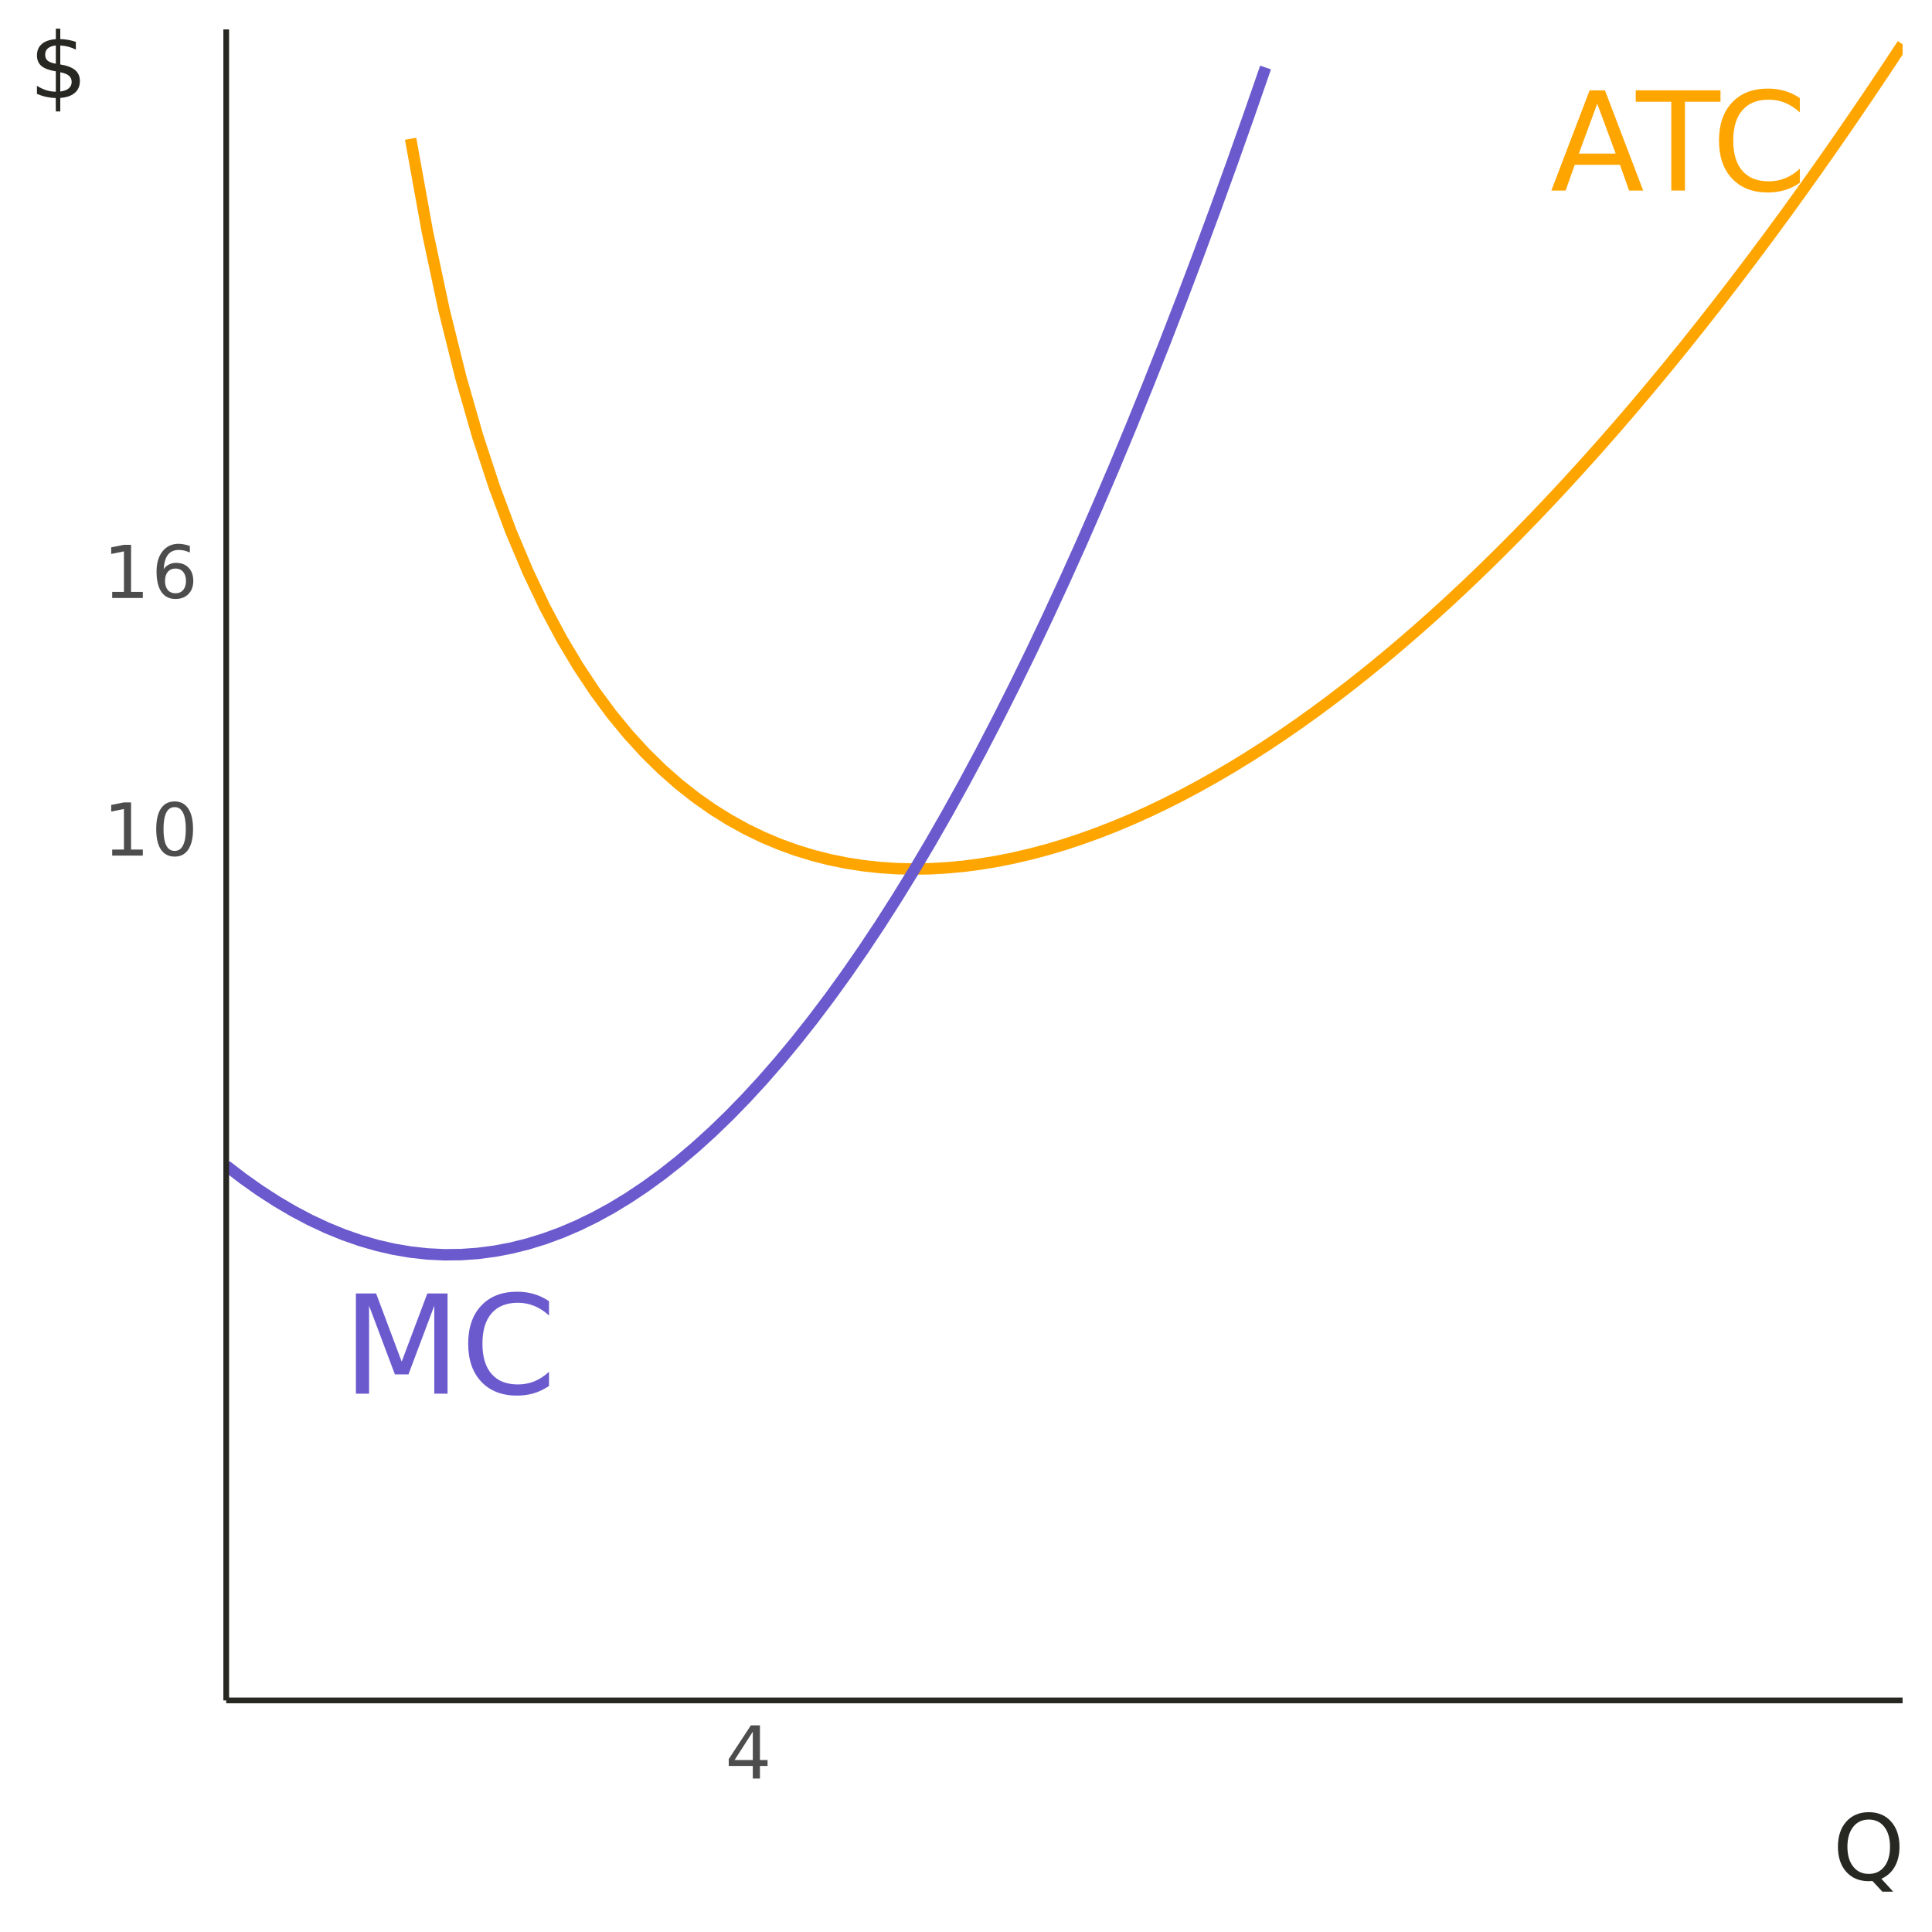
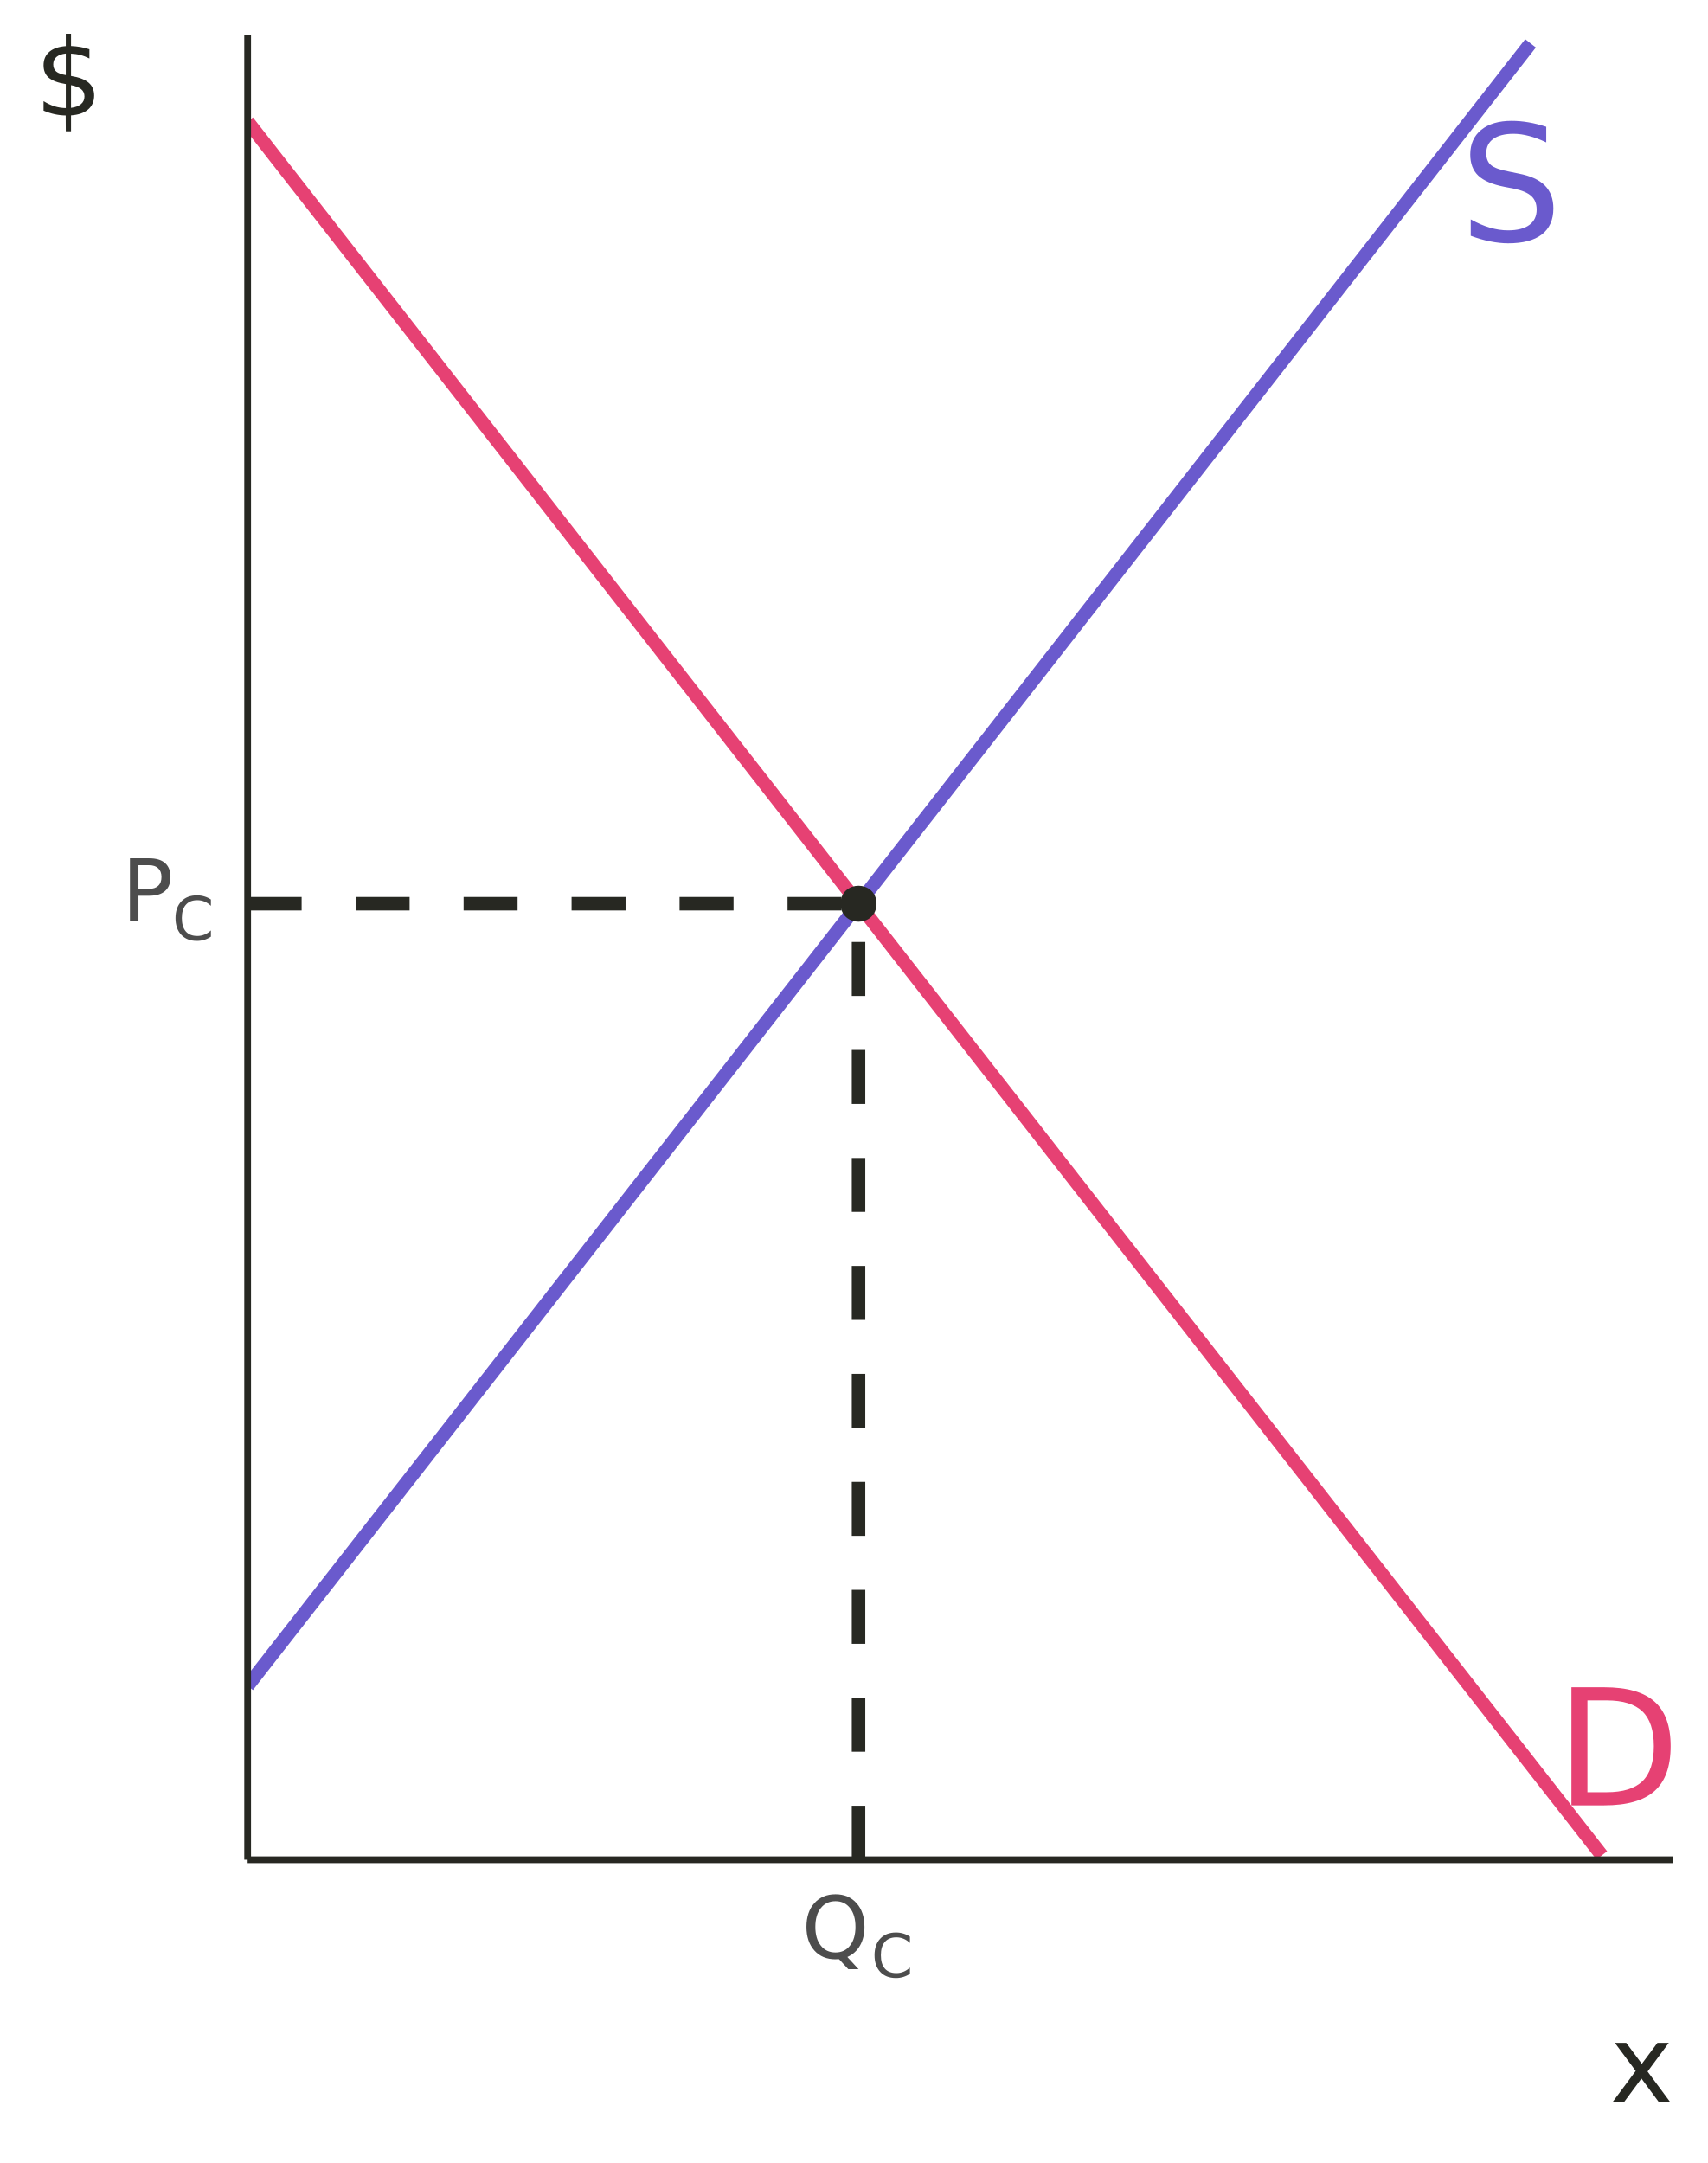
- <svg xmlns="http://www.w3.org/2000/svg" xmlns:xlink="http://www.w3.org/1999/xlink" width="360" height="360" viewBox="0 0 360 360">
+ <svg xmlns="http://www.w3.org/2000/svg" xmlns:xlink="http://www.w3.org/1999/xlink" width="270" height="342" viewBox="0 0 270 342">
  <defs>
    <g>
      <g id="glyph-0-0">
        <path d="M 1.281 4.531 L 1.281 -18.062 L 14.078 -18.062 L 14.078 4.531 Z M 2.719 3.094 L 12.656 3.094 L 12.656 -16.625 L 2.719 -16.625 Z M 2.719 3.094 " />
      </g>
      <g id="glyph-0-1">
-         <path d="M 8.75 -16.188 L 5.328 -6.891 L 12.188 -6.891 Z M 7.328 -18.672 L 10.188 -18.672 L 17.312 0 L 14.688 0 L 12.984 -4.797 L 4.562 -4.797 L 2.859 0 L 0.203 0 Z M 7.328 -18.672 " />
+         <path d="M 5.047 -16.594 L 5.047 -2.078 L 8.094 -2.078 C 10.664 -2.078 12.551 -2.66 13.75 -3.828 C 14.945 -4.992 15.547 -6.836 15.547 -9.359 C 15.547 -11.859 14.945 -13.688 13.75 -14.844 C 12.551 -16.008 10.664 -16.594 8.094 -16.594 Z M 2.516 -18.672 L 7.703 -18.672 C 11.316 -18.672 13.969 -17.914 15.656 -16.406 C 17.352 -14.906 18.203 -12.555 18.203 -9.359 C 18.203 -6.141 17.352 -3.773 15.656 -2.266 C 13.957 -0.754 11.305 0 7.703 0 L 2.516 0 Z M 2.516 -18.672 " />
      </g>
      <g id="glyph-0-2">
-         <path d="M -0.078 -18.672 L 15.719 -18.672 L 15.719 -16.547 L 9.094 -16.547 L 9.094 0 L 6.547 0 L 6.547 -16.547 L -0.078 -16.547 Z M -0.078 -18.672 " />
-       </g>
-       <g id="glyph-0-3">
-         <path d="M 16.5 -17.234 L 16.5 -14.562 C 15.645 -15.352 14.734 -15.945 13.766 -16.344 C 12.805 -16.738 11.785 -16.938 10.703 -16.938 C 8.566 -16.938 6.93 -16.281 5.797 -14.969 C 4.66 -13.664 4.094 -11.781 4.094 -9.312 C 4.094 -6.852 4.66 -4.973 5.797 -3.672 C 6.93 -2.367 8.566 -1.719 10.703 -1.719 C 11.785 -1.719 12.805 -1.91 13.766 -2.297 C 14.734 -2.691 15.645 -3.285 16.5 -4.078 L 16.5 -1.438 C 15.613 -0.832 14.676 -0.379 13.688 -0.078 C 12.695 0.211 11.648 0.359 10.547 0.359 C 7.723 0.359 5.5 -0.504 3.875 -2.234 C 2.25 -3.961 1.438 -6.32 1.438 -9.312 C 1.438 -12.312 2.25 -14.676 3.875 -16.406 C 5.5 -18.133 7.723 -19 10.547 -19 C 11.672 -19 12.723 -18.852 13.703 -18.562 C 14.691 -18.27 15.625 -17.828 16.5 -17.234 Z M 16.5 -17.234 " />
-       </g>
-       <g id="glyph-0-4">
-         <path d="M 2.516 -18.672 L 6.281 -18.672 L 11.047 -5.969 L 15.828 -18.672 L 19.594 -18.672 L 19.594 0 L 17.125 0 L 17.125 -16.391 L 12.312 -3.594 L 9.781 -3.594 L 4.969 -16.391 L 4.969 0 L 2.516 0 Z M 2.516 -18.672 " />
+         <path d="M 13.703 -18.062 L 13.703 -15.594 C 12.742 -16.051 11.836 -16.391 10.984 -16.609 C 10.141 -16.836 9.32 -16.953 8.531 -16.953 C 7.156 -16.953 6.094 -16.688 5.344 -16.156 C 4.594 -15.625 4.219 -14.863 4.219 -13.875 C 4.219 -13.051 4.469 -12.426 4.969 -12 C 5.469 -11.582 6.41 -11.242 7.797 -10.984 L 9.312 -10.672 C 11.195 -10.316 12.586 -9.688 13.484 -8.781 C 14.379 -7.875 14.828 -6.664 14.828 -5.156 C 14.828 -3.344 14.219 -1.969 13 -1.031 C 11.789 -0.102 10.016 0.359 7.672 0.359 C 6.797 0.359 5.859 0.258 4.859 0.062 C 3.859 -0.133 2.828 -0.43 1.766 -0.828 L 1.766 -3.422 C 2.785 -2.848 3.785 -2.414 4.766 -2.125 C 5.754 -1.832 6.723 -1.688 7.672 -1.688 C 9.117 -1.688 10.234 -1.969 11.016 -2.531 C 11.797 -3.102 12.188 -3.914 12.188 -4.969 C 12.188 -5.883 11.906 -6.598 11.344 -7.109 C 10.781 -7.629 9.859 -8.02 8.578 -8.281 L 7.047 -8.578 C 5.16 -8.953 3.797 -9.539 2.953 -10.344 C 2.109 -11.145 1.688 -12.258 1.688 -13.688 C 1.688 -15.332 2.266 -16.629 3.422 -17.578 C 4.586 -18.523 6.191 -19 8.234 -19 C 9.109 -19 10 -18.922 10.906 -18.766 C 11.82 -18.609 12.754 -18.375 13.703 -18.062 Z M 13.703 -18.062 " />
      </g>
      <g id="glyph-1-0">
        <path d="M 0.672 2.406 L 0.672 -9.578 L 7.469 -9.578 L 7.469 2.406 Z M 1.438 1.641 L 6.719 1.641 L 6.719 -8.828 L 1.438 -8.828 Z M 1.438 1.641 " />
      </g>
      <g id="glyph-1-1">
-         <path d="M 1.688 -1.125 L 3.875 -1.125 L 3.875 -8.688 L 1.5 -8.203 L 1.5 -9.438 L 3.859 -9.906 L 5.203 -9.906 L 5.203 -1.125 L 7.391 -1.125 L 7.391 0 L 1.688 0 Z M 1.688 -1.125 " />
+         <path d="M 2.672 -8.812 L 2.672 -5.078 L 4.359 -5.078 C 4.984 -5.078 5.461 -5.238 5.797 -5.562 C 6.141 -5.883 6.312 -6.348 6.312 -6.953 C 6.312 -7.547 6.141 -8.004 5.797 -8.328 C 5.461 -8.648 4.984 -8.812 4.359 -8.812 Z M 1.328 -9.906 L 4.359 -9.906 C 5.473 -9.906 6.312 -9.656 6.875 -9.156 C 7.445 -8.656 7.734 -7.922 7.734 -6.953 C 7.734 -5.973 7.445 -5.234 6.875 -4.734 C 6.312 -4.234 5.473 -3.984 4.359 -3.984 L 2.672 -3.984 L 2.672 0 L 1.328 0 Z M 1.328 -9.906 " />
      </g>
      <g id="glyph-1-2">
-         <path d="M 4.328 -9.031 C 3.629 -9.031 3.109 -8.688 2.766 -8 C 2.422 -7.32 2.25 -6.301 2.25 -4.938 C 2.25 -3.582 2.422 -2.566 2.766 -1.891 C 3.109 -1.211 3.629 -0.875 4.328 -0.875 C 5.016 -0.875 5.531 -1.211 5.875 -1.891 C 6.227 -2.566 6.406 -3.582 6.406 -4.938 C 6.406 -6.301 6.227 -7.32 5.875 -8 C 5.531 -8.688 5.016 -9.031 4.328 -9.031 Z M 4.328 -10.094 C 5.43 -10.094 6.273 -9.648 6.859 -8.766 C 7.453 -7.891 7.75 -6.613 7.75 -4.938 C 7.75 -3.27 7.453 -2 6.859 -1.125 C 6.273 -0.25 5.43 0.188 4.328 0.188 C 3.211 0.188 2.359 -0.25 1.766 -1.125 C 1.18 -2 0.891 -3.27 0.891 -4.938 C 0.891 -6.613 1.18 -7.891 1.766 -8.766 C 2.359 -9.648 3.211 -10.094 4.328 -10.094 Z M 4.328 -10.094 " />
-       </g>
-       <g id="glyph-1-3">
-         <path d="M 4.484 -5.484 C 3.879 -5.484 3.398 -5.273 3.047 -4.859 C 2.703 -4.453 2.531 -3.891 2.531 -3.172 C 2.531 -2.461 2.703 -1.898 3.047 -1.484 C 3.398 -1.078 3.879 -0.875 4.484 -0.875 C 5.086 -0.875 5.562 -1.078 5.906 -1.484 C 6.258 -1.898 6.438 -2.461 6.438 -3.172 C 6.438 -3.891 6.258 -4.453 5.906 -4.859 C 5.562 -5.273 5.086 -5.484 4.484 -5.484 Z M 7.156 -9.688 L 7.156 -8.469 C 6.812 -8.625 6.469 -8.742 6.125 -8.828 C 5.781 -8.91 5.441 -8.953 5.109 -8.953 C 4.223 -8.953 3.547 -8.656 3.078 -8.062 C 2.617 -7.469 2.352 -6.566 2.281 -5.359 C 2.539 -5.742 2.867 -6.035 3.266 -6.234 C 3.66 -6.441 4.094 -6.547 4.562 -6.547 C 5.562 -6.547 6.348 -6.242 6.922 -5.641 C 7.504 -5.035 7.797 -4.211 7.797 -3.172 C 7.797 -2.16 7.492 -1.348 6.891 -0.734 C 6.285 -0.117 5.484 0.188 4.484 0.188 C 3.336 0.188 2.461 -0.25 1.859 -1.125 C 1.254 -2 0.953 -3.27 0.953 -4.938 C 0.953 -6.508 1.32 -7.758 2.062 -8.688 C 2.801 -9.625 3.801 -10.094 5.062 -10.094 C 5.395 -10.094 5.734 -10.055 6.078 -9.984 C 6.422 -9.922 6.781 -9.82 7.156 -9.688 Z M 7.156 -9.688 " />
-       </g>
-       <g id="glyph-1-4">
-         <path d="M 5.141 -8.734 L 1.75 -3.453 L 5.141 -3.453 Z M 4.781 -9.906 L 6.469 -9.906 L 6.469 -3.453 L 7.891 -3.453 L 7.891 -2.344 L 6.469 -2.344 L 6.469 0 L 5.141 0 L 5.141 -2.344 L 0.656 -2.344 L 0.656 -3.625 Z M 4.781 -9.906 " />
+         <path d="M 5.359 -9 C 4.379 -9 3.602 -8.633 3.031 -7.906 C 2.457 -7.188 2.172 -6.195 2.172 -4.938 C 2.172 -3.695 2.457 -2.711 3.031 -1.984 C 3.602 -1.254 4.379 -0.891 5.359 -0.891 C 6.328 -0.891 7.094 -1.254 7.656 -1.984 C 8.227 -2.711 8.516 -3.695 8.516 -4.938 C 8.516 -6.195 8.227 -7.188 7.656 -7.906 C 7.094 -8.633 6.328 -9 5.359 -9 Z M 7.234 -0.172 L 9 1.75 L 7.375 1.75 L 5.922 0.172 C 5.766 0.172 5.648 0.172 5.578 0.172 C 5.504 0.18 5.43 0.188 5.359 0.188 C 3.961 0.188 2.848 -0.273 2.016 -1.203 C 1.18 -2.141 0.766 -3.383 0.766 -4.938 C 0.766 -6.508 1.18 -7.758 2.016 -8.688 C 2.848 -9.625 3.961 -10.094 5.359 -10.094 C 6.742 -10.094 7.852 -9.625 8.688 -8.688 C 9.52 -7.758 9.938 -6.508 9.938 -4.938 C 9.938 -3.789 9.703 -2.805 9.234 -1.984 C 8.773 -1.172 8.109 -0.566 7.234 -0.172 Z M 7.234 -0.172 " />
      </g>
      <g id="glyph-2-0">
+         <path d="M 0.469 1.688 L 0.469 -6.703 L 5.234 -6.703 L 5.234 1.688 Z M 1.016 1.156 L 4.703 1.156 L 4.703 -6.172 L 1.016 -6.172 Z M 1.016 1.156 " />
+       </g>
+       <g id="glyph-2-1">
+         <path d="M 6.125 -6.406 L 6.125 -5.406 C 5.812 -5.707 5.473 -5.93 5.109 -6.078 C 4.754 -6.223 4.379 -6.297 3.984 -6.297 C 3.18 -6.297 2.57 -6.051 2.156 -5.562 C 1.738 -5.082 1.531 -4.383 1.531 -3.469 C 1.531 -2.551 1.738 -1.848 2.156 -1.359 C 2.57 -0.879 3.18 -0.641 3.984 -0.641 C 4.379 -0.641 4.754 -0.711 5.109 -0.859 C 5.473 -1.004 5.812 -1.223 6.125 -1.516 L 6.125 -0.531 C 5.801 -0.312 5.453 -0.145 5.078 -0.031 C 4.711 0.082 4.328 0.141 3.922 0.141 C 2.867 0.141 2.039 -0.18 1.438 -0.828 C 0.832 -1.473 0.531 -2.352 0.531 -3.469 C 0.531 -4.582 0.832 -5.457 1.438 -6.094 C 2.039 -6.738 2.867 -7.062 3.922 -7.062 C 4.336 -7.062 4.727 -7.004 5.094 -6.891 C 5.457 -6.785 5.801 -6.625 6.125 -6.406 Z M 6.125 -6.406 " />
+       </g>
+       <g id="glyph-3-0">
        <path d="M 0.844 3 L 0.844 -11.984 L 9.344 -11.984 L 9.344 3 Z M 1.797 2.062 L 8.406 2.062 L 8.406 -11.031 L 1.797 -11.031 Z M 1.797 2.062 " />
      </g>
-       <g id="glyph-2-1">
-         <path d="M 6.703 -11.25 C 5.484 -11.25 4.516 -10.797 3.797 -9.891 C 3.078 -8.984 2.719 -7.75 2.719 -6.188 C 2.719 -4.625 3.078 -3.391 3.797 -2.484 C 4.516 -1.578 5.484 -1.125 6.703 -1.125 C 7.922 -1.125 8.883 -1.578 9.594 -2.484 C 10.301 -3.391 10.656 -4.625 10.656 -6.188 C 10.656 -7.75 10.301 -8.984 9.594 -9.891 C 8.883 -10.797 7.922 -11.25 6.703 -11.25 Z M 9.047 -0.219 L 11.25 2.188 L 9.234 2.188 L 7.391 0.203 C 7.211 0.211 7.07 0.219 6.969 0.219 C 6.875 0.227 6.785 0.234 6.703 0.234 C 4.953 0.234 3.555 -0.344 2.516 -1.5 C 1.473 -2.664 0.953 -4.227 0.953 -6.188 C 0.953 -8.145 1.473 -9.707 2.516 -10.875 C 3.555 -12.039 4.953 -12.625 6.703 -12.625 C 8.441 -12.625 9.828 -12.039 10.859 -10.875 C 11.898 -9.707 12.422 -8.145 12.422 -6.188 C 12.422 -4.75 12.129 -3.516 11.547 -2.484 C 10.973 -1.461 10.141 -0.707 9.047 -0.219 Z M 9.047 -0.219 " />
+       <g id="glyph-3-1">
+         <path d="M 9.328 -9.297 L 5.969 -4.766 L 9.5 0 L 7.703 0 L 5 -3.656 L 2.297 0 L 0.484 0 L 4.094 -4.859 L 0.797 -9.297 L 2.594 -9.297 L 5.062 -5.984 L 7.531 -9.297 Z M 9.328 -9.297 " />
      </g>
-       <g id="glyph-2-2">
+       <g id="glyph-3-2">
        <path d="M 5.75 2.5 L 4.922 2.5 L 4.906 0 C 4.32 -0.008 3.738 -0.078 3.156 -0.203 C 2.582 -0.328 2 -0.516 1.406 -0.766 L 1.406 -2.266 C 1.977 -1.91 2.551 -1.641 3.125 -1.453 C 3.707 -1.273 4.305 -1.18 4.922 -1.172 L 4.922 -4.969 C 3.691 -5.164 2.797 -5.5 2.234 -5.969 C 1.68 -6.445 1.406 -7.102 1.406 -7.938 C 1.406 -8.832 1.707 -9.539 2.312 -10.062 C 2.914 -10.582 3.785 -10.883 4.922 -10.969 L 4.922 -12.922 L 5.75 -12.922 L 5.75 -10.984 C 6.258 -10.961 6.754 -10.91 7.234 -10.828 C 7.711 -10.742 8.188 -10.625 8.656 -10.469 L 8.656 -9.016 C 8.188 -9.254 7.711 -9.438 7.234 -9.562 C 6.754 -9.688 6.258 -9.758 5.75 -9.781 L 5.75 -6.25 C 7 -6.051 7.922 -5.703 8.516 -5.203 C 9.109 -4.703 9.406 -4.02 9.406 -3.156 C 9.406 -2.227 9.086 -1.492 8.453 -0.953 C 7.828 -0.41 6.926 -0.098 5.75 -0.016 Z M 4.922 -6.391 L 4.922 -9.797 C 4.273 -9.723 3.781 -9.539 3.438 -9.25 C 3.102 -8.957 2.938 -8.566 2.938 -8.078 C 2.938 -7.598 3.094 -7.223 3.406 -6.953 C 3.719 -6.691 4.223 -6.504 4.922 -6.391 Z M 5.75 -4.797 L 5.75 -1.203 C 6.445 -1.297 6.973 -1.492 7.328 -1.797 C 7.691 -2.109 7.875 -2.508 7.875 -3 C 7.875 -3.488 7.703 -3.875 7.359 -4.156 C 7.016 -4.445 6.477 -4.66 5.75 -4.797 Z M 5.75 -4.797 " />
      </g>
    </g>
    <clipPath id="clip-0">
-       <path clip-rule="nonzero" d="M 75 7 L 354.523 7 L 354.523 163 L 75 163 Z M 75 7 " />
+       <path clip-rule="nonzero" d="M 39.152 18 L 255 18 L 255 294.051 L 39.152 294.051 Z M 39.152 18 " />
    </clipPath>
    <clipPath id="clip-1">
-       <path clip-rule="nonzero" d="M 42.152 11 L 237 11 L 237 235 L 42.152 235 Z M 42.152 11 " />
+       <path clip-rule="nonzero" d="M 39.152 5.48 L 244 5.48 L 244 268 L 39.152 268 Z M 39.152 5.48 " />
+     </clipPath>
+     <clipPath id="clip-2">
+       <path clip-rule="nonzero" d="M 39.152 141 L 137 141 L 137 144 L 39.152 144 Z M 39.152 141 " />
+     </clipPath>
+     <clipPath id="clip-3">
+       <path clip-rule="nonzero" d="M 134 141 L 137 141 L 137 294.051 L 134 294.051 Z M 134 141 " />
+     </clipPath>
+     <clipPath id="clip-4">
+       <path clip-rule="nonzero" d="M 248 266 L 264.523 266 L 264.523 286 L 248 286 Z M 248 266 " />
    </clipPath>
  </defs>
-   <rect x="-36" y="-36" width="432" height="432" fill="rgb(100%, 100%, 100%)" fill-opacity="1" />
+   <rect x="-27" y="-34.2" width="324" height="410.4" fill="rgb(100%, 100%, 100%)" fill-opacity="1" />
  <g clip-path="url(#clip-0)">
-     <path fill="none" stroke-width="2.134" stroke-linecap="butt" stroke-linejoin="round" stroke="rgb(100%, 64.706%, 0%)" stroke-opacity="1" stroke-miterlimit="10" d="M 76.512 25.855 L 79.637 43.156 L 82.758 57.816 L 85.883 70.391 L 89.008 81.273 L 92.129 90.781 L 95.254 99.141 L 98.379 106.531 L 101.5 113.098 L 104.625 118.957 L 107.75 124.195 L 110.871 128.895 L 113.996 133.117 L 117.121 136.91 L 120.242 140.32 L 123.367 143.383 L 126.492 146.133 L 129.613 148.594 L 132.738 150.793 L 135.863 152.746 L 138.984 154.473 L 142.109 155.988 L 145.234 157.309 L 148.355 158.441 L 151.48 159.398 L 154.605 160.191 L 157.727 160.824 L 160.852 161.309 L 163.977 161.652 L 167.098 161.855 L 170.223 161.93 L 173.348 161.875 L 176.469 161.703 L 179.594 161.41 L 182.719 161 L 185.84 160.484 L 188.965 159.855 L 192.09 159.125 L 195.211 158.293 L 198.336 157.359 L 201.461 156.328 L 204.582 155.199 L 207.707 153.98 L 210.832 152.668 L 213.953 151.266 L 217.078 149.773 L 220.203 148.195 L 223.324 146.527 L 226.449 144.777 L 229.574 142.945 L 232.695 141.027 L 235.82 139.027 L 238.945 136.949 L 242.066 134.789 L 245.191 132.551 L 248.316 130.23 L 251.438 127.836 L 254.562 125.363 L 257.688 122.816 L 260.809 120.191 L 263.934 117.492 L 267.059 114.719 L 270.18 111.871 L 273.305 108.949 L 276.43 105.953 L 279.551 102.887 L 282.676 99.746 L 285.801 96.535 L 288.922 93.25 L 292.047 89.895 L 295.172 86.469 L 298.293 82.973 L 301.418 79.406 L 304.543 75.77 L 307.664 72.062 L 310.789 68.285 L 313.914 64.441 L 317.035 60.527 L 320.16 56.543 L 323.285 52.492 L 326.406 48.371 L 329.531 44.184 L 332.656 39.93 L 335.777 35.605 L 338.902 31.215 L 342.027 26.754 L 345.148 22.227 L 348.273 17.633 L 351.398 12.973 L 354.52 8.246 " />
-   </g>
-   <g fill="rgb(100%, 64.706%, 0%)" fill-opacity="1">
-     <use xlink:href="#glyph-0-1" x="288.871" y="35.507" />
-     <use xlink:href="#glyph-0-2" x="304.871" y="35.507" />
-     <use xlink:href="#glyph-0-3" x="318.871" y="35.507" />
+     <path fill="none" stroke-width="2.134" stroke-linecap="butt" stroke-linejoin="round" stroke="rgb(90.196%, 25.49%, 45.098%)" stroke-opacity="1" stroke-miterlimit="10" d="M 39.152 19.223 L 41.406 22.105 L 43.656 24.992 L 45.91 27.879 L 48.164 30.762 L 54.926 39.422 L 57.18 42.305 L 63.941 50.965 L 66.195 53.848 L 72.957 62.508 L 75.211 65.391 L 81.973 74.051 L 84.227 76.934 L 86.477 79.82 L 90.984 85.594 L 93.238 88.477 L 97.746 94.25 L 100 97.133 L 106.762 105.793 L 109.016 108.676 L 115.777 117.336 L 118.031 120.219 L 124.793 128.879 L 127.047 131.762 L 129.297 134.648 L 133.805 140.422 L 136.059 143.305 L 142.82 151.965 L 145.074 154.848 L 149.582 160.621 L 151.836 163.504 L 158.598 172.164 L 160.852 175.047 L 167.613 183.707 L 169.863 186.59 L 176.625 195.25 L 178.879 198.133 L 185.641 206.793 L 187.895 209.676 L 194.656 218.336 L 196.91 221.219 L 201.418 226.992 L 203.672 229.875 L 210.434 238.535 L 212.684 241.418 L 219.445 250.078 L 221.699 252.961 L 228.461 261.621 L 230.715 264.504 L 237.477 273.164 L 239.73 276.047 L 246.492 284.707 L 248.746 287.59 L 253.254 293.363 " />
  </g>
  <g clip-path="url(#clip-1)">
-     <path fill="none" stroke-width="2.134" stroke-linecap="butt" stroke-linejoin="round" stroke="rgb(41.569%, 35.294%, 80.392%)" stroke-opacity="1" stroke-miterlimit="10" d="M 42.152 217.211 L 45.273 219.609 L 48.398 221.82 L 51.523 223.844 L 54.645 225.68 L 57.77 227.332 L 60.895 228.793 L 64.016 230.07 L 67.141 231.16 L 70.266 232.062 L 73.387 232.781 L 76.512 233.309 L 79.637 233.652 L 82.758 233.809 L 85.883 233.777 L 89.008 233.559 L 92.129 233.152 L 95.254 232.562 L 98.379 231.781 L 101.5 230.816 L 104.625 229.664 L 107.75 228.328 L 110.871 226.801 L 113.996 225.09 L 117.121 223.188 L 120.242 221.102 L 123.367 218.832 L 126.492 216.371 L 129.613 213.723 L 132.738 210.891 L 135.863 207.871 L 138.984 204.664 L 142.109 201.27 L 145.234 197.688 L 148.355 193.922 L 151.48 189.965 L 154.605 185.824 L 157.727 181.496 L 160.852 176.98 L 163.977 172.281 L 167.098 167.391 L 170.223 162.316 L 173.348 157.055 L 176.469 151.605 L 179.594 145.969 L 182.719 140.148 L 185.84 134.137 L 188.965 127.941 L 192.09 121.559 L 195.211 114.988 L 198.336 108.23 L 201.461 101.289 L 204.582 94.156 L 207.707 86.84 L 210.832 79.336 L 213.953 71.645 L 217.078 63.77 L 220.203 55.703 L 223.324 47.453 L 226.449 39.016 L 229.574 30.391 L 232.695 21.578 L 235.82 12.578 " />
+     <path fill="none" stroke-width="2.134" stroke-linecap="butt" stroke-linejoin="round" stroke="rgb(41.569%, 35.294%, 80.392%)" stroke-opacity="1" stroke-miterlimit="10" d="M 39.152 266.566 L 41.406 263.68 L 43.656 260.797 L 50.418 252.137 L 52.672 249.254 L 59.434 240.594 L 61.688 237.711 L 68.449 229.051 L 70.703 226.168 L 77.465 217.508 L 79.719 214.625 L 84.227 208.852 L 86.477 205.969 L 93.238 197.309 L 95.492 194.426 L 102.254 185.766 L 104.508 182.883 L 111.27 174.223 L 113.523 171.34 L 120.285 162.68 L 122.539 159.797 L 127.047 154.023 L 129.297 151.137 L 131.551 148.254 L 136.059 142.48 L 138.312 139.598 L 145.074 130.938 L 147.328 128.055 L 154.09 119.395 L 156.344 116.512 L 163.105 107.852 L 165.359 104.969 L 167.613 102.082 L 169.863 99.195 L 172.117 96.309 L 174.371 93.426 L 181.133 84.766 L 183.387 81.883 L 187.895 76.109 L 190.148 73.227 L 196.91 64.566 L 199.164 61.684 L 205.926 53.023 L 208.18 50.141 L 210.434 47.254 L 212.684 44.367 L 214.938 41.48 L 217.191 38.598 L 223.953 29.938 L 226.207 27.055 L 232.969 18.395 L 235.223 15.512 L 239.73 9.738 L 241.984 6.855 " />
+   </g>
+   <path fill-rule="nonzero" fill="rgb(15.294%, 15.686%, 13.333%)" fill-opacity="1" stroke-width="0.709" stroke-linecap="round" stroke-linejoin="round" stroke="rgb(15.294%, 15.686%, 13.333%)" stroke-opacity="1" stroke-miterlimit="10" d="M 138.227 142.895 C 138.227 146.211 133.25 146.211 133.25 142.895 C 133.25 139.574 138.227 139.574 138.227 142.895 " />
+   <g clip-path="url(#clip-2)">
+     <path fill="none" stroke-width="2.134" stroke-linecap="butt" stroke-linejoin="round" stroke="rgb(15.294%, 15.686%, 13.333%)" stroke-opacity="1" stroke-dasharray="8.536 8.536" stroke-miterlimit="10" d="M 39.152 142.895 L 135.738 142.895 " />
+   </g>
+   <g clip-path="url(#clip-3)">
+     <path fill="none" stroke-width="2.134" stroke-linecap="butt" stroke-linejoin="round" stroke="rgb(15.294%, 15.686%, 13.333%)" stroke-opacity="1" stroke-dasharray="8.536 8.536" stroke-miterlimit="10" d="M 135.738 294.051 L 135.738 142.895 " />
+   </g>
+   <g clip-path="url(#clip-4)">
+     <g fill="rgb(90.196%, 25.49%, 45.098%)" fill-opacity="1">
+       <use xlink:href="#glyph-0-1" x="245.934" y="285.452" />
+     </g>
  </g>
  <g fill="rgb(41.569%, 35.294%, 80.392%)" fill-opacity="1">
-     <use xlink:href="#glyph-0-4" x="63.801" y="259.69" />
-     <use xlink:href="#glyph-0-3" x="85.801" y="259.69" />
+     <use xlink:href="#glyph-0-2" x="230.766" y="38.108" />
  </g>
-   <path fill="none" stroke-width="1.067" stroke-linecap="butt" stroke-linejoin="round" stroke="rgb(15.294%, 15.686%, 13.333%)" stroke-opacity="1" stroke-miterlimit="10" d="M 42.152 316.848 L 42.152 5.48 " />
+   <path fill="none" stroke-width="1.067" stroke-linecap="butt" stroke-linejoin="round" stroke="rgb(15.294%, 15.686%, 13.333%)" stroke-opacity="1" stroke-miterlimit="10" d="M 39.152 294.051 L 39.152 5.48 " />
  <g fill="rgb(30.196%, 30.196%, 30.196%)" fill-opacity="1">
-     <use xlink:href="#glyph-1-1" x="19.219" y="159.428" />
-     <use xlink:href="#glyph-1-2" x="28.219" y="159.428" />
+     <use xlink:href="#glyph-1-1" x="19.219" y="145.615" />
  </g>
  <g fill="rgb(30.196%, 30.196%, 30.196%)" fill-opacity="1">
-     <use xlink:href="#glyph-1-1" x="19.219" y="111.424" />
-     <use xlink:href="#glyph-1-3" x="28.219" y="111.424" />
+     <use xlink:href="#glyph-2-1" x="27.219" y="148.629" />
  </g>
-   <path fill="none" stroke-width="1.067" stroke-linecap="butt" stroke-linejoin="round" stroke="rgb(15.294%, 15.686%, 13.333%)" stroke-opacity="1" stroke-miterlimit="10" d="M 42.152 316.848 L 354.52 316.848 " />
+   <path fill="none" stroke-width="1.067" stroke-linecap="butt" stroke-linejoin="round" stroke="rgb(15.294%, 15.686%, 13.333%)" stroke-opacity="1" stroke-miterlimit="10" d="M 39.152 294.051 L 264.52 294.051 " />
  <g fill="rgb(30.196%, 30.196%, 30.196%)" fill-opacity="1">
-     <use xlink:href="#glyph-1-4" x="135.133" y="331.404" />
+     <use xlink:href="#glyph-1-2" x="126.738" y="309.604" />
+   </g>
+   <g fill="rgb(30.196%, 30.196%, 30.196%)" fill-opacity="1">
+     <use xlink:href="#glyph-2-1" x="137.738" y="312.617" />
  </g>
  <g fill="rgb(15.294%, 15.686%, 13.333%)" fill-opacity="1">
-     <use xlink:href="#glyph-2-1" x="341.52" y="350.3" />
+     <use xlink:href="#glyph-3-1" x="254.52" y="332.3" />
  </g>
  <g fill="rgb(15.294%, 15.686%, 13.333%)" fill-opacity="1">
-     <use xlink:href="#glyph-2-2" x="5.48" y="18.261" />
+     <use xlink:href="#glyph-3-2" x="5.48" y="18.261" />
  </g>
</svg>
